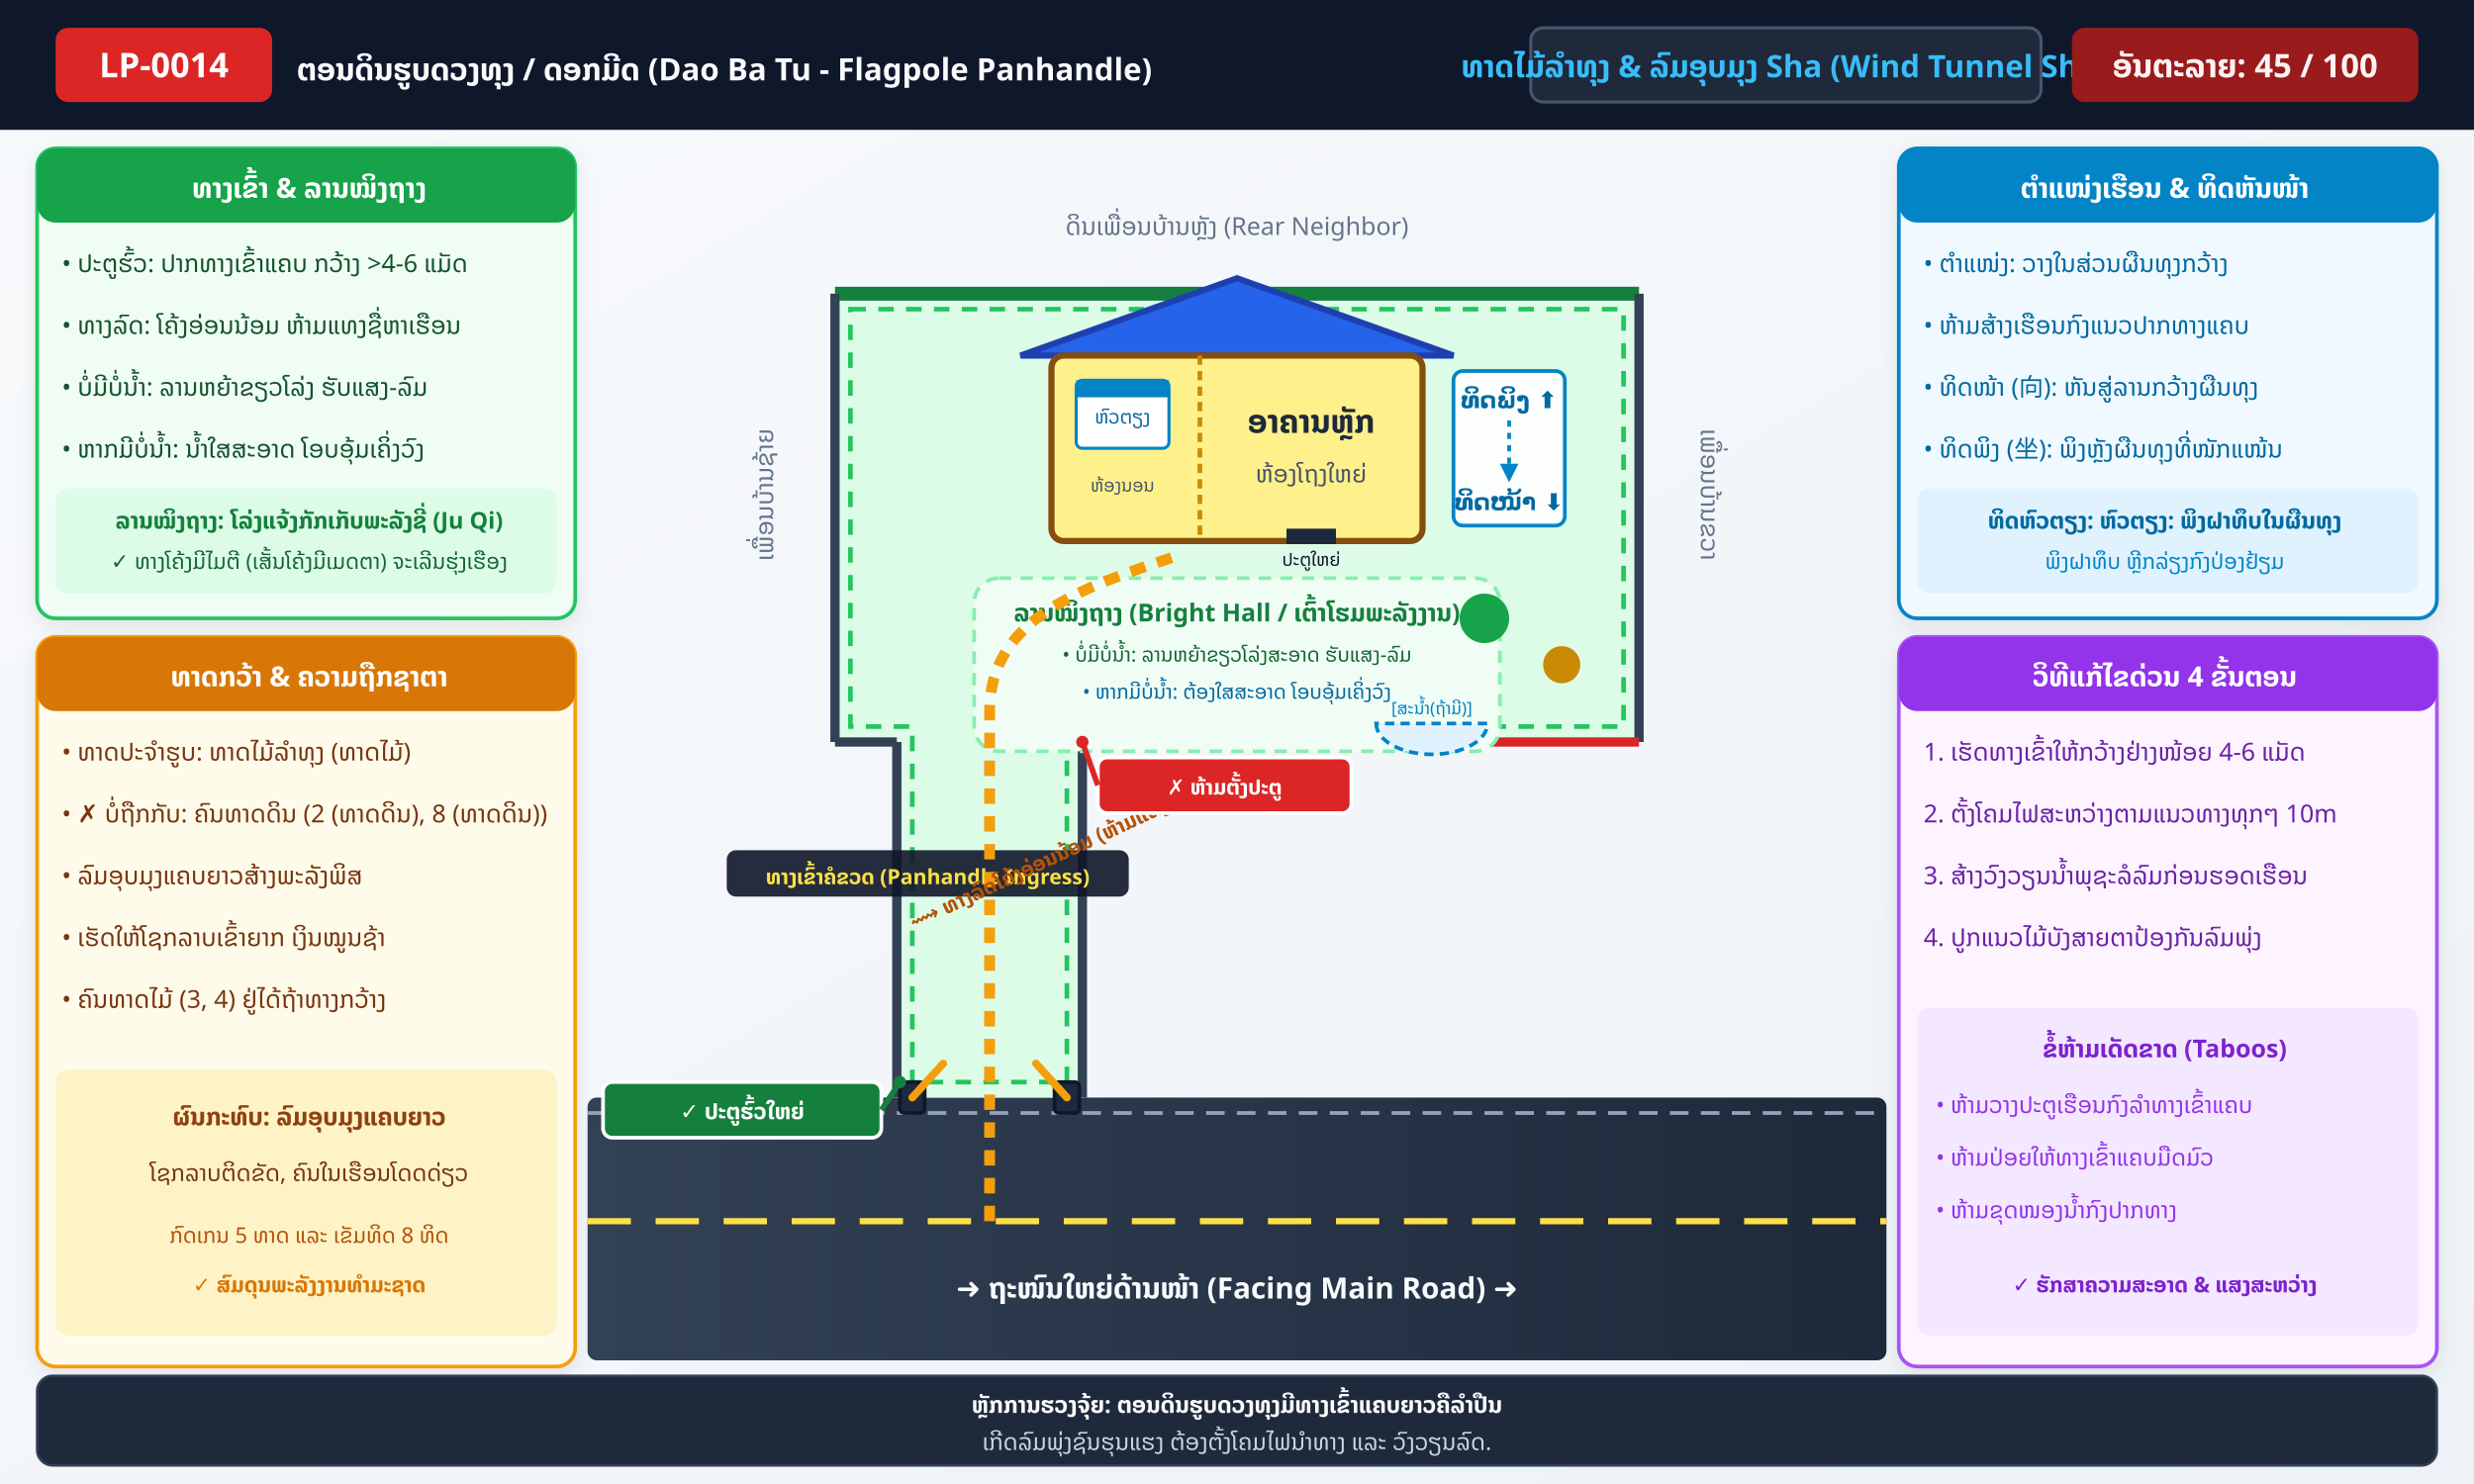
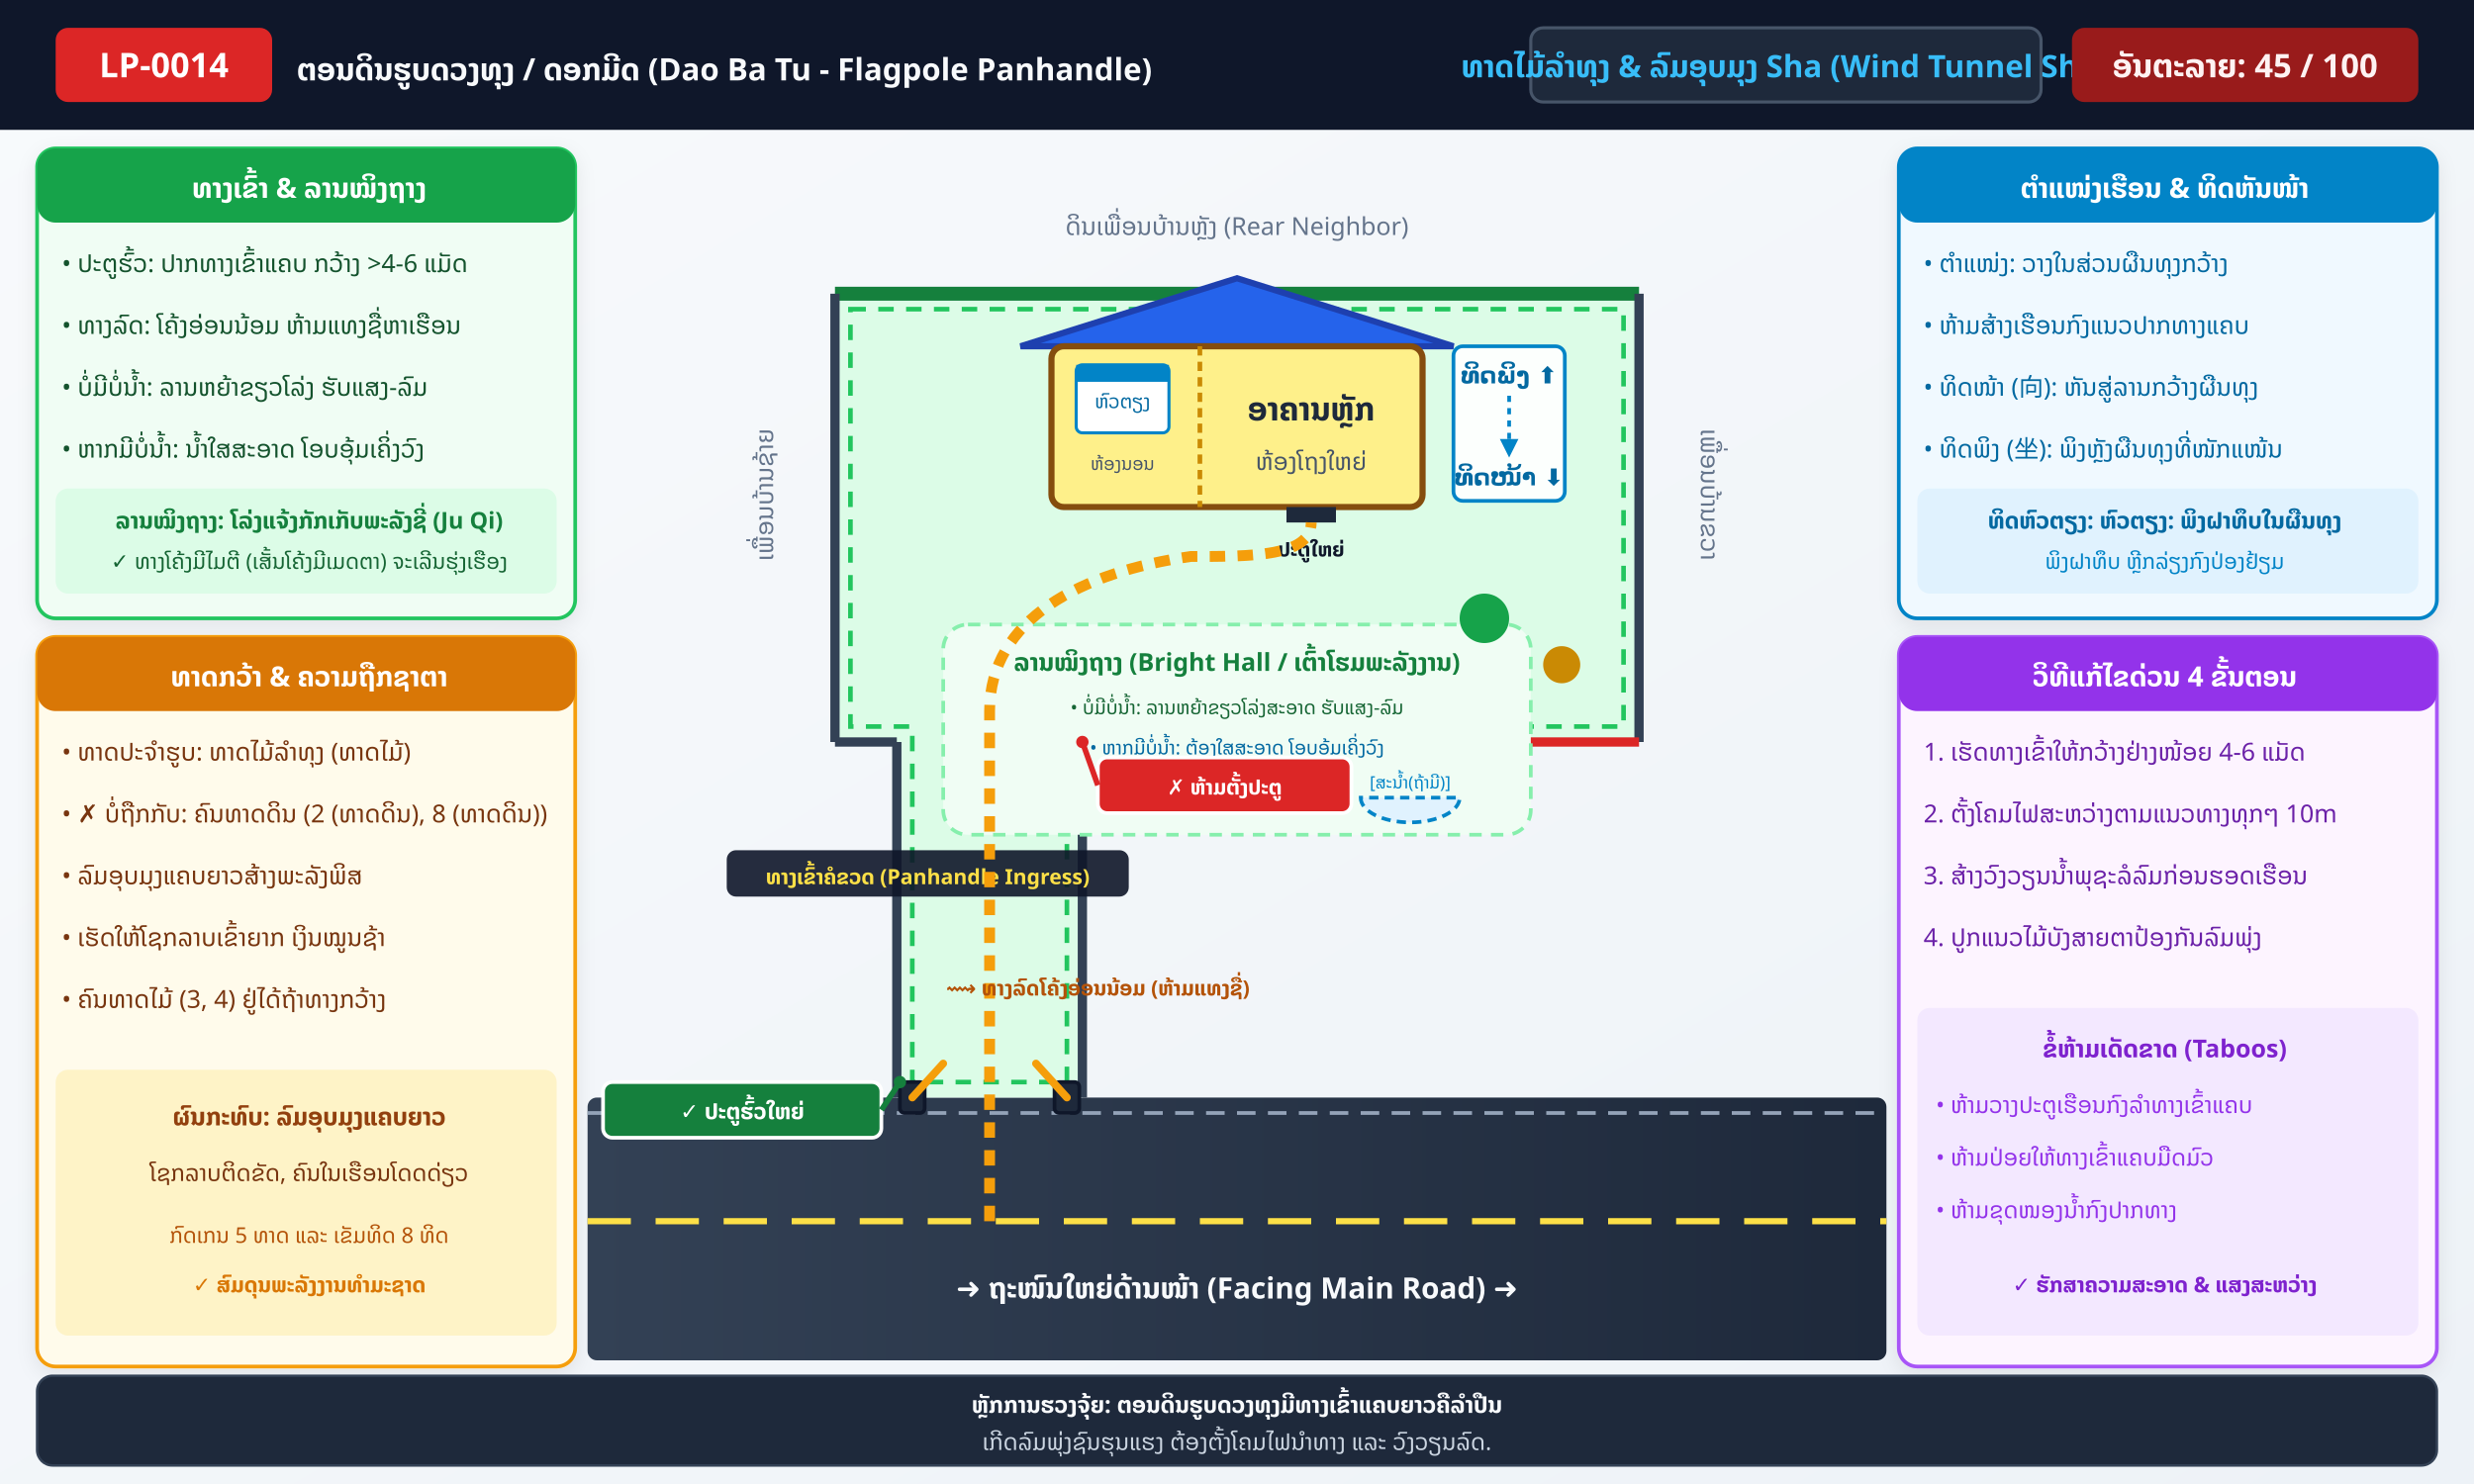
<svg xmlns="http://www.w3.org/2000/svg" viewBox="0 0 800 480" width="800" height="480">
  <defs>
    <linearGradient id="bgGrad" x1="0%" y1="0%" x2="100%" y2="100%">
      <stop offset="0%" stop-color="#F8FAFC" />
      <stop offset="100%" stop-color="#EDF2F7" />
    </linearGradient>
    <linearGradient id="roadGrad" x1="0%" y1="0%" x2="100%" y2="0%">
      <stop offset="0%" stop-color="#334155" />
      <stop offset="100%" stop-color="#1E293B" />
    </linearGradient>
    <filter id="shadow" x="-5%" y="-5%" width="110%" height="110%">
      <feDropShadow dx="0" dy="2" stdDeviation="3" flood-opacity="0.08" />
    </filter>
  </defs>
  <rect width="800" height="480" fill="url(#bgGrad)" />
  <rect x="0" y="0" width="800" height="42" fill="#0F172A" />
  <rect x="18" y="9" width="70" height="24" rx="4" fill="#DC2626" />
  <text x="53" y="25" font-family="'Segoe UI', sans-serif" font-weight="bold" font-size="11" fill="#FFFFFF" text-anchor="middle">LP-0014</text>
  <text x="96" y="26" font-family="'Noto Sans Lao', 'Segoe UI', sans-serif" font-weight="bold" font-size="10" fill="#F8FAFC">ຕອນດິນຮູບດວງທຸງ / ດອກມີດ (Dao Ba Tu - Flagpole Panhandle)</text>
  <rect x="495" y="9" width="165" height="24" rx="4" fill="#1E293B" stroke="#475569" stroke-width="1" />
  <text x="577" y="25" font-family="'Noto Sans Lao', 'Segoe UI', sans-serif" font-weight="bold" font-size="10" fill="#38BDF8" text-anchor="middle">ທາດໄມ້ລຳທຸງ &amp; ລົມອຸບມຸງ Sha (Wind Tunnel Sha)</text>
  <rect x="670" y="9" width="112" height="24" rx="4" fill="#991B1B" />
  <text x="726" y="25" font-family="'Noto Sans Lao', 'Segoe UI', sans-serif" font-weight="bold" font-size="10.5" fill="#FEF2F2" text-anchor="middle">ອັນຕະລາຍ: 45 / 100</text>
  <rect x="12" y="48" width="174" height="152" rx="6" fill="#F0FDF4" stroke="#22C55E" stroke-width="1.2" filter="url(#shadow)" />
  <rect x="12" y="48" width="174" height="24" rx="6" fill="#16A34A" />
  <text x="100" y="64" font-family="'Noto Sans Lao', 'Segoe UI', sans-serif" font-weight="bold" font-size="9" fill="#FFFFFF" text-anchor="middle">ທາງເຂົ້າ &amp; ລານໝິງຖາງ</text>
  <text x="20" y="88" font-family="'Noto Sans Lao', 'Segoe UI', sans-serif" font-size="8" fill="#14532D">• ປະຕູຮົ້ວ: ປາກທາງເຂົ້າແຄບ ກວ້າງ &gt;4-6 ແມັດ</text>
  <text x="20" y="108" font-family="'Noto Sans Lao', 'Segoe UI', sans-serif" font-size="8" fill="#14532D">• ທາງລົດ: ໂຄ້ງອ່ອນນ້ອມ ຫ້າມແທງຊື່ຫາເຮືອນ</text>
  <text x="20" y="128" font-family="'Noto Sans Lao', 'Segoe UI', sans-serif" font-size="8" fill="#14532D">• ບໍ່ມີບໍ່ນ້ຳ: ລານຫຍ້າຂຽວໂລ່ງ ຮັບແສງ-ລົມ</text>
  <text x="20" y="148" font-family="'Noto Sans Lao', 'Segoe UI', sans-serif" font-size="8" fill="#14532D">• ຫາກມີບໍ່ນ້ຳ: ນ້ຳໃສສະອາດ ໂອບອຸ້ມເຄິ່ງວົງ</text>
  <rect x="18" y="158" width="162" height="34" rx="4" fill="#DCFCE7" />
  <text x="100" y="171" font-family="'Noto Sans Lao', 'Segoe UI', sans-serif" font-weight="bold" font-size="7.5" fill="#15803D" text-anchor="middle">ລານໝິງຖາງ: ໂລ່ງແຈ້ງກັກເກັບພະລັງຊີ່ (Ju Qi)</text>
  <text x="100" y="184" font-family="'Noto Sans Lao', 'Segoe UI', sans-serif" font-size="7" fill="#166534" text-anchor="middle">✓ ທາງໂຄ້ງມີໄມຕີ (ເສັ້ນໂຄ້ງມີເມດຕາ) ຈະເລີນຮຸ່ງເຮືອງ</text>
  <rect x="12" y="206" width="174" height="236" rx="6" fill="#FFFBEB" stroke="#F59E0B" stroke-width="1.2" filter="url(#shadow)" />
  <rect x="12" y="206" width="174" height="24" rx="6" fill="#D97706" />
  <text x="100" y="222" font-family="'Noto Sans Lao', 'Segoe UI', sans-serif" font-weight="bold" font-size="9" fill="#FFFFFF" text-anchor="middle">ທາດກວ້າ &amp; ຄວາມຖືກຊາຕາ</text>
  <text x="20" y="246" font-family="'Noto Sans Lao', 'Segoe UI', sans-serif" font-size="8" fill="#78350F">• ທາດປະຈຳຮູບ: ທາດໄມ້ລຳທຸງ (ທາດໄມ້)</text>
  <text x="20" y="266" font-family="'Noto Sans Lao', 'Segoe UI', sans-serif" font-size="8" fill="#78350F">• ✗ ບໍ່ຖືກກັບ: ຄົນທາດດິນ (2 (ທາດດິນ), 8 (ທາດດິນ))</text>
  <text x="20" y="286" font-family="'Noto Sans Lao', 'Segoe UI', sans-serif" font-size="8" fill="#78350F">• ລົມອຸບມຸງແຄບຍາວສ້າງພະລັງພິສ</text>
  <text x="20" y="306" font-family="'Noto Sans Lao', 'Segoe UI', sans-serif" font-size="8" fill="#78350F">• ເຮັດໃຫ້ໂຊກລາບເຂົ້າຍາກ ເງິນໝູນຊ້າ</text>
  <text x="20" y="326" font-family="'Noto Sans Lao', 'Segoe UI', sans-serif" font-size="8" fill="#78350F">• ຄົນທາດໄມ້ (3, 4) ຢູ່ໄດ້ຖ້າທາງກວ້າງ</text>
  <rect x="18" y="346" width="162" height="86" rx="4" fill="#FEF3C7" />
  <text x="100" y="364" font-family="'Noto Sans Lao', 'Segoe UI', sans-serif" font-weight="bold" font-size="8" fill="#92400E" text-anchor="middle">ຜົນກະທົບ: ລົມອຸບມຸງແຄບຍາວ</text>
  <text x="100" y="382" font-family="'Noto Sans Lao', 'Segoe UI', sans-serif" font-size="7.5" fill="#78350F" text-anchor="middle">ໂຊກລາບຕິດຂັດ, ຄົນໃນເຮືອນໂດດດ່ຽວ</text>
  <text x="100" y="402" font-family="'Noto Sans Lao', 'Segoe UI', sans-serif" font-size="7" fill="#B45309" text-anchor="middle">ກົດເກນ 5 ທາດ ແລະ ເຂັມທິດ 8 ທິດ</text>
  <text x="100" y="418" font-family="'Noto Sans Lao', 'Segoe UI', sans-serif" font-weight="bold" font-size="7" fill="#D97706" text-anchor="middle">✓ ສົມດຸນພະລັງງານທຳມະຊາດ</text>
  <rect x="614" y="48" width="174" height="152" rx="6" fill="#F0F9FF" stroke="#0284C7" stroke-width="1.2" filter="url(#shadow)" />
  <rect x="614" y="48" width="174" height="24" rx="6" fill="#0284C7" />
  <text x="700" y="64" font-family="'Noto Sans Lao', 'Segoe UI', sans-serif" font-weight="bold" font-size="9" fill="#FFFFFF" text-anchor="middle">ຕຳແໜ່ງເຮືອນ &amp; ທິດຫັນໜ້າ</text>
  <text x="622" y="88" font-family="'Noto Sans Lao', 'Segoe UI', sans-serif" font-size="8" fill="#0369A1">• ຕຳແໜ່ງ: ວາງໃນສ່ວນຜືນທຸງກວ້າງ</text>
  <text x="622" y="108" font-family="'Noto Sans Lao', 'Segoe UI', sans-serif" font-size="8" fill="#0369A1">• ຫ້າມສ້າງເຮືອນກົງແນວປາກທາງແຄບ</text>
  <text x="622" y="128" font-family="'Noto Sans Lao', 'Segoe UI', sans-serif" font-size="8" fill="#0369A1">• ທິດໜ້າ (向): ຫັນສູ່ລານກວ້າງຜືນທຸງ</text>
  <text x="622" y="148" font-family="'Noto Sans Lao', 'Segoe UI', sans-serif" font-size="8" fill="#0369A1">• ທິດພິງ (坐): ພິງຫຼັງຜືນທຸງທີ່ໜັກແໜ້ນ</text>
  <rect x="620" y="158" width="162" height="34" rx="4" fill="#E0F2FE" />
  <text x="700" y="171" font-family="'Noto Sans Lao', 'Segoe UI', sans-serif" font-weight="bold" font-size="7.5" fill="#0369A1" text-anchor="middle">ທິດຫົວຕຽງ: ຫົວຕຽງ: ພິງຝາທຶບໃນຜືນທຸງ</text>
  <text x="700" y="184" font-family="'Noto Sans Lao', 'Segoe UI', sans-serif" font-size="7" fill="#0284C7" text-anchor="middle">ພິງຝາທຶບ ຫຼີກລ່ຽງກົງປ່ອງຢ້ຽມ</text>
  <rect x="614" y="206" width="174" height="236" rx="6" fill="#FDF4FF" stroke="#A855F7" stroke-width="1.2" filter="url(#shadow)" />
  <rect x="614" y="206" width="174" height="24" rx="6" fill="#9333EA" />
  <text x="700" y="222" font-family="'Noto Sans Lao', 'Segoe UI', sans-serif" font-weight="bold" font-size="9" fill="#FFFFFF" text-anchor="middle">ວິທີແກ້ໄຂດ່ວນ 4 ຂັ້ນຕອນ</text>
  <text x="622" y="246" font-family="'Noto Sans Lao', 'Segoe UI', sans-serif" font-size="8" fill="#6B21A8">1. ເຮັດທາງເຂົ້າໃຫ້ກວ້າງຢ່າງໜ້ອຍ 4-6 ແມັດ</text>
  <text x="622" y="266" font-family="'Noto Sans Lao', 'Segoe UI', sans-serif" font-size="8" fill="#6B21A8">2. ຕັ້ງໂຄມໄຟສະຫວ່າງຕາມແນວທາງທຸກໆ 10m</text>
  <text x="622" y="286" font-family="'Noto Sans Lao', 'Segoe UI', sans-serif" font-size="8" fill="#6B21A8">3. ສ້າງວົງວຽນນ້ຳພຸຊະລໍລົມກ່ອນຮອດເຮືອນ</text>
  <text x="622" y="306" font-family="'Noto Sans Lao', 'Segoe UI', sans-serif" font-size="8" fill="#6B21A8">4. ປູກແນວໄມ້ບັງສາຍຕາປ້ອງກັນລົມພຸ່ງ</text>
  <rect x="620" y="326" width="162" height="106" rx="4" fill="#F3E8FF" />
  <text x="700" y="342" font-family="'Noto Sans Lao', 'Segoe UI', sans-serif" font-weight="bold" font-size="8" fill="#7E22CE" text-anchor="middle">ຂໍ້ຫ້າມເດັດຂາດ (Taboos)</text>
  <text x="626" y="360" font-family="'Noto Sans Lao', 'Segoe UI', sans-serif" font-size="7.5" fill="#9333EA">• ຫ້າມວາງປະຕູເຮືອນກົງລຳທາງເຂົ້າແຄບ</text>
  <text x="626" y="377" font-family="'Noto Sans Lao', 'Segoe UI', sans-serif" font-size="7.5" fill="#9333EA">• ຫ້າມປ່ອຍໃຫ້ທາງເຂົ້າແຄບມືດມົວ</text>
  <text x="626" y="394" font-family="'Noto Sans Lao', 'Segoe UI', sans-serif" font-size="7.5" fill="#9333EA">• ຫ້າມຂຸດໜອງນ້ຳກົງປາກທາງ</text>
  <text x="700" y="418" font-family="'Noto Sans Lao', 'Segoe UI', sans-serif" font-weight="bold" font-size="7" fill="#7E22CE" text-anchor="middle">✓ ຮັກສາຄວາມສະອາດ &amp; ແສງສະຫວ່າງ</text>
  <rect x="190" y="355" width="420" height="85" fill="url(#roadGrad)" rx="3" />
  <line x1="190" y1="395" x2="610" y2="395" stroke="#FDE047" stroke-width="2" stroke-dasharray="14,8" />
  <line x1="190" y1="360" x2="610" y2="360" stroke="#94A3B8" stroke-width="1.2" stroke-dasharray="6,4" />
  <text x="400" y="420" font-family="'Noto Sans Lao', 'Segoe UI', sans-serif" font-weight="bold" font-size="9.5" fill="#F8FAFC" text-anchor="middle">➜ ຖະໜົນໃຫຍ່ດ້ານໜ້າ (Facing Main Road) ➜</text>
  <g>
    <text x="400" y="76" font-family="'Noto Sans Lao', 'Segoe UI', sans-serif" font-size="8" fill="#64748B" text-anchor="middle">ດິນເພື່ອນບ້ານຫຼັງ (Rear Neighbor)</text>
    <text x="250" y="160" font-family="'Noto Sans Lao', 'Segoe UI', sans-serif" font-size="8" fill="#64748B" text-anchor="middle" transform="rotate(-90 250 160)">ເພື່ອນບ້ານຊ້າຍ</text>
    <text x="550" y="160" font-family="'Noto Sans Lao', 'Segoe UI', sans-serif" font-size="8" fill="#64748B" text-anchor="middle" transform="rotate(90 550 160)">ເພື່ອນບ້ານຂວາ</text>
    <path d="M 270 95 L 530 95 L 530 240 L 350 240 L 350 355 L 290 355 L 290 240 L 270 240 Z" fill="#DCFCE7" />
    <path d="M 275 100 L 525 100 L 525 235 L 345 235 L 345 350 L 295 350 L 295 235 L 275 235 Z" fill="none" stroke="#22C55E" stroke-width="1.5" stroke-dasharray="5,4" />
    <line x1="270" y1="95" x2="530" y2="95" stroke="#15803D" stroke-width="4.5" />
    <line x1="270" y1="95" x2="270" y2="240" stroke="#334155" stroke-width="3" />
    <line x1="270" y1="240" x2="290" y2="240" stroke="#334155" stroke-width="3" />
    <line x1="290" y1="240" x2="290" y2="355" stroke="#334155" stroke-width="3" />
    <line x1="530" y1="95" x2="530" y2="240" stroke="#334155" stroke-width="3" />
    <line x1="530" y1="240" x2="350" y2="240" stroke="#DC2626" stroke-width="3" />
    <line x1="350" y1="240" x2="350" y2="355" stroke="#334155" stroke-width="3" />
    <rect x="235" y="275" width="130" height="15" rx="3" fill="#0F172A" fill-opacity="0.9" />
    <text x="300" y="286" font-family="'Noto Sans Lao', 'Segoe UI', sans-serif" font-weight="bold" font-size="6.8" fill="#FDE047" text-anchor="middle">ທາງເຂົ້າຄໍຂວດ (Panhandle Ingress)</text>
-     <polygon points="330,115 400,90 470,115" fill="#2563EB" stroke="#1E40AF" stroke-width="2" />
-     <rect x="340" y="115" width="120" height="60" fill="#FEF08A" stroke="#854D0E" stroke-width="2" rx="4" />
-     <line x1="388" y1="115" x2="388" y2="175" stroke="#CA8A04" stroke-width="1.5" stroke-dasharray="3,2" />
-     <rect x="348" y="123" width="30" height="22" rx="2" fill="#FFFFFF" stroke="#0284C7" stroke-width="1" />
-     <rect x="348" y="123" width="30" height="5.5" fill="#0284C7" />
-     <text x="363" y="137" font-family="'Noto Sans Lao', 'Segoe UI', sans-serif" font-size="6.2" fill="#0369A1" text-anchor="middle">ຫົວຕຽງ</text>
-     <text x="363" y="159" font-family="'Noto Sans Lao', 'Segoe UI', sans-serif" font-size="5.8" fill="#475569" text-anchor="middle">ຫ້ອງນອນ</text>
-     <text x="424" y="140" font-family="'Noto Sans Lao', 'Segoe UI', sans-serif" font-weight="bold" font-size="10.5" fill="#1E293B" text-anchor="middle">ອາຄານຫຼັກ</text>
-     <text x="424" y="156" font-family="'Noto Sans Lao', 'Segoe UI', sans-serif" font-size="7.8" fill="#475569" text-anchor="middle">ຫ້ອງໂຖງໃຫຍ່</text>
-     <rect x="416" y="171" width="16" height="5" fill="#1E293B" />
-     <text x="424" y="183" font-family="'Noto Sans Lao', 'Segoe UI', sans-serif" font-size="5.8" fill="#0F172A" text-anchor="middle">ປະຕູໃຫຍ່</text>
-     <g transform="translate(470, 120)">
+     <polygon points="330,112 400,90 470,112" fill="#2563EB" stroke="#1E40AF" stroke-width="2" />
+     <rect x="340" y="112" width="120" height="52" fill="#FEF08A" stroke="#854D0E" stroke-width="2" rx="4" />
+     <line x1="388" y1="112" x2="388" y2="164" stroke="#CA8A04" stroke-width="1.5" stroke-dasharray="3,2" />
+     <rect x="348" y="118" width="30" height="22" rx="2" fill="#FFFFFF" stroke="#0284C7" stroke-width="1" />
+     <rect x="348" y="118" width="30" height="5.5" fill="#0284C7" />
+     <text x="363" y="132" font-family="'Noto Sans Lao', 'Segoe UI', sans-serif" font-size="6.2" fill="#0369A1" text-anchor="middle">ຫົວຕຽງ</text>
+     <text x="363" y="152" font-family="'Noto Sans Lao', 'Segoe UI', sans-serif" font-size="5.8" fill="#475569" text-anchor="middle">ຫ້ອງນອນ</text>
+     <text x="424" y="136" font-family="'Noto Sans Lao', 'Segoe UI', sans-serif" font-weight="bold" font-size="10.5" fill="#1E293B" text-anchor="middle">ອາຄານຫຼັກ</text>
+     <text x="424" y="152" font-family="'Noto Sans Lao', 'Segoe UI', sans-serif" font-size="7.8" fill="#475569" text-anchor="middle">ຫ້ອງໂຖງໃຫຍ່</text>
+     <rect x="416" y="164" width="16" height="5" fill="#1E293B" />
+     <text x="424" y="180" font-family="'Noto Sans Lao', 'Segoe UI', sans-serif" font-weight="bold" font-size="6.5" fill="#0F172A" text-anchor="middle">ປະຕູໃຫຍ່</text>
+     <g transform="translate(470, 112)">
      <rect x="0" y="0" width="36" height="50" rx="3" fill="#FFFFFF" fill-opacity="0.92" stroke="#0284C7" stroke-width="1.2" />
      <text x="18" y="12" font-family="'Segoe UI', sans-serif" font-weight="bold" font-size="7.5" fill="#0369A1" text-anchor="middle">ທິດພິງ ⬆</text>
      <line x1="18" y1="16" x2="18" y2="34" stroke="#0284C7" stroke-width="1.2" stroke-dasharray="2,2" />
      <polygon points="18,36 15,30 21,30" fill="#0284C7" />
      <text x="18" y="45" font-family="'Segoe UI', sans-serif" font-weight="bold" font-size="7.5" fill="#0369A1" text-anchor="middle">ທິດໜ້າ ⬇</text>
    </g>
-     <rect x="315" y="187" width="170" height="56" rx="8" fill="#F0FDF4" stroke="#86EFAC" stroke-width="1.2" stroke-dasharray="4,3" />
-     <text x="400" y="201" font-family="'Noto Sans Lao', 'Segoe UI', sans-serif" font-weight="bold" font-size="8" fill="#15803D" text-anchor="middle">ລານໝິງຖາງ (Bright Hall / ເຕົ້າໂຮມພະລັງງານ)</text>
-     <text x="400" y="214" font-family="'Noto Sans Lao', 'Segoe UI', sans-serif" font-size="6.5" fill="#166534" text-anchor="middle">• ບໍ່ມີບໍ່ນ້ຳ: ລານຫຍ້າຂຽວໂລ່ງສະອາດ ຮັບແສງ-ລົມ</text>
-     <text x="400" y="226" font-family="'Noto Sans Lao', 'Segoe UI', sans-serif" font-size="6.5" fill="#0369A1" text-anchor="middle">• ຫາກມີບໍ່ນ້ຳ: ຕ້ອງໃສສະອາດ ໂອບອຸ້ມເຄິ່ງວົງ</text>
-     <path d="M 445 234 A 18 10 0 0 0 481 234 Z" fill="#E0F2FE" stroke="#0284C7" stroke-width="1.2" stroke-dasharray="3,2" />
-     <text x="463" y="231" font-family="'Noto Sans Lao', 'Segoe UI', sans-serif" font-size="5.5" fill="#0284C7" text-anchor="middle">[ສະນ້ຳ(ຖ້າມີ)]</text>
+     <rect x="305" y="202" width="190" height="68" rx="8" fill="#F0FDF4" stroke="#86EFAC" stroke-width="1.2" stroke-dasharray="4,3" />
+     <text x="400" y="217" font-family="'Noto Sans Lao', 'Segoe UI', sans-serif" font-weight="bold" font-size="8" fill="#15803D" text-anchor="middle">ລານໝິງຖາງ (Bright Hall / ເຕົ້າໂຮມພະລັງງານ)</text>
+     <text x="400" y="231" font-family="'Noto Sans Lao', 'Segoe UI', sans-serif" font-size="6.2" fill="#166534" text-anchor="middle">• ບໍ່ມີບໍ່ນ້ຳ: ລານຫຍ້າຂຽວໂລ່ງສະອາດ ຮັບແສງ-ລົມ</text>
+     <text x="400" y="244" font-family="'Noto Sans Lao', 'Segoe UI', sans-serif" font-size="6.2" fill="#0369A1" text-anchor="middle">• ຫາກມີບໍ່ນ້ຳ: ຕ້ອງໃສສະອາດ ໂອບອຸ້ມເຄິ່ງວົງ</text>
+     <path d="M 440 258 A 16 8 0 0 0 472 258 Z" fill="#E0F2FE" stroke="#0284C7" stroke-width="1.2" stroke-dasharray="3,2" />
+     <text x="456" y="255" font-family="'Noto Sans Lao', 'Segoe UI', sans-serif" font-size="5.5" fill="#0284C7" text-anchor="middle">[ສະນ້ຳ(ຖ້າມີ)]</text>
    <rect x="291" y="350" width="8" height="10" rx="1.5" fill="#1E293B" stroke="#0F172A" stroke-width="1.2" />
    <rect x="341" y="350" width="8" height="10" rx="1.5" fill="#1E293B" stroke="#0F172A" stroke-width="1.2" />
    <line x1="295" y1="355" x2="305" y2="344" stroke="#F59E0B" stroke-width="2.5" stroke-linecap="round" />
    <line x1="345" y1="355" x2="335" y2="344" stroke="#F59E0B" stroke-width="2.5" stroke-linecap="round" />
-     <path d="M 320 395 L 320 230 C 320 200 350 190 380 180" fill="none" stroke="#F59E0B" stroke-width="3.5" stroke-dasharray="5,4" />
-     <text x="340" y="280" font-family="'Noto Sans Lao', 'Segoe UI', sans-serif" font-weight="bold" font-size="6.8" fill="#B45309" text-anchor="middle" transform="rotate(-25 340 280)">⟿ ທາງລົດໂຄ້ງອ່ອນນ້ອມ (ຫ້າມແທງຊື່)</text>
+     <path d="M 320 395 L 320 230 C 320 200 350 185 385 180 C 405 180 424 180 424 169" fill="none" stroke="#F59E0B" stroke-width="3.5" stroke-dasharray="5,4" />
+     <text x="355" y="322" font-family="'Noto Sans Lao', 'Segoe UI', sans-serif" font-weight="bold" font-size="6.8" fill="#B45309" text-anchor="middle">⟿ ທາງລົດໂຄ້ງອ່ອນນ້ອມ (ຫ້າມແທງຊື່)</text>
    <g transform="translate(195, 350)">
      <rect x="0" y="0" width="90" height="18" rx="3" fill="#15803D" stroke="#FFFFFF" stroke-width="1.2" />
      <text x="45" y="12" font-family="'Noto Sans Lao', 'Segoe UI', sans-serif" font-weight="bold" font-size="7.2" fill="#FFFFFF" text-anchor="middle">✓ ປະຕູຮົ້ວໃຫຍ່</text>
      <line x1="90" y1="9" x2="96" y2="0" stroke="#15803D" stroke-width="1.8" />
      <circle cx="96" cy="0" r="2" fill="#15803D" />
    </g>
    <g transform="translate(355, 245)">
      <rect x="0" y="0" width="82" height="18" rx="3" fill="#DC2626" stroke="#FFFFFF" stroke-width="1.2" />
      <text x="41" y="12" font-family="'Noto Sans Lao', 'Segoe UI', sans-serif" font-weight="bold" font-size="6.8" fill="#FFFFFF" text-anchor="middle">✗ ຫ້າມຕັ້ງປະຕູ</text>
      <line x1="0" y1="9" x2="-5" y2="-5" stroke="#DC2626" stroke-width="1.8" />
      <circle cx="-5" cy="-5" r="2" fill="#DC2626" />
    </g>
    <circle cx="480" cy="200" r="8" fill="#16A34A" />
    <circle cx="505" cy="215" r="6" fill="#CA8A04" />
  </g>
  <rect x="12" y="445" width="776" height="29" rx="5" fill="#1E293B" stroke="#334155" stroke-width="0.8" />
  <text x="400" y="457" font-family="'Noto Sans Lao', 'Segoe UI', sans-serif" font-weight="bold" font-size="7.5" fill="#F8FAFC" text-anchor="middle">ຫຼັກການຮວງຈຸ້ຍ: ຕອນດິນຮູບດວງທຸງມີທາງເຂົ້າແຄບຍາວຄືລຳປືນ</text>
  <text x="400" y="469" font-family="'Noto Sans Lao', 'Segoe UI', sans-serif" font-size="7.5" fill="#CBD5E1" text-anchor="middle">ເກີດລົມພຸ່ງຊົນຮຸນແຮງ ຕ້ອງຕັ້ງໂຄມໄຟນຳທາງ ແລະ ວົງວຽນລົດ.</text>
</svg>
